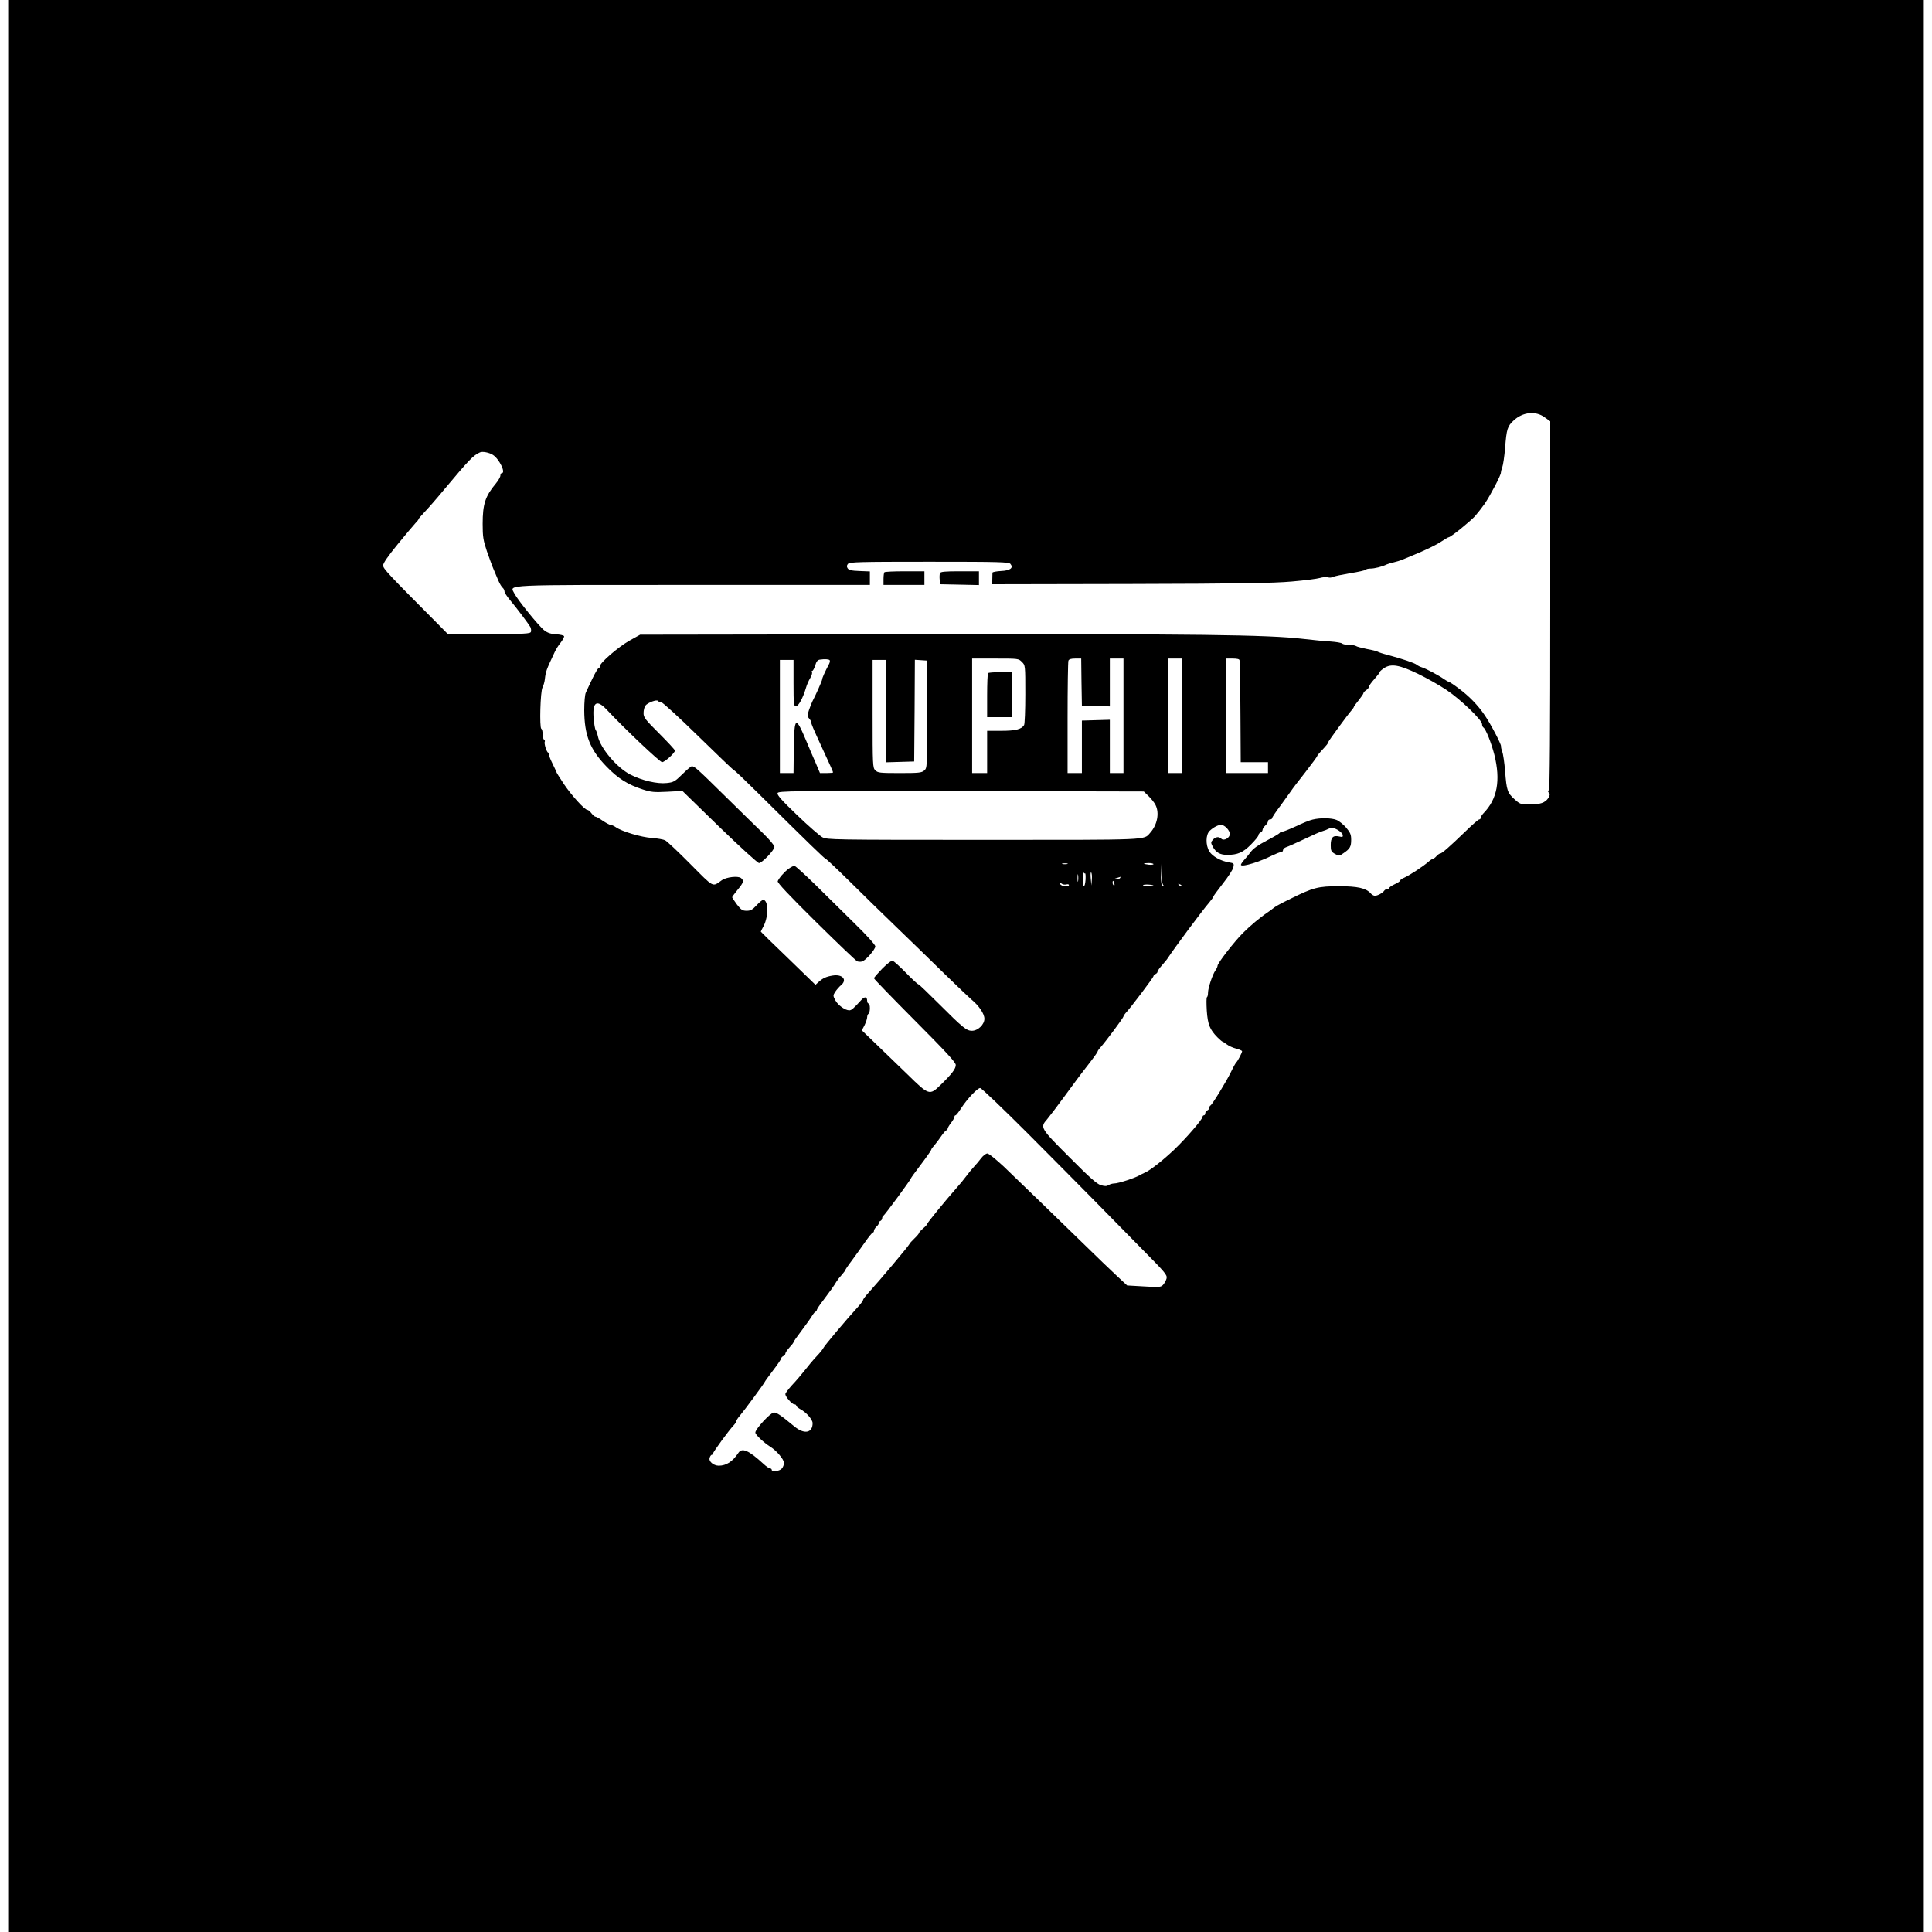
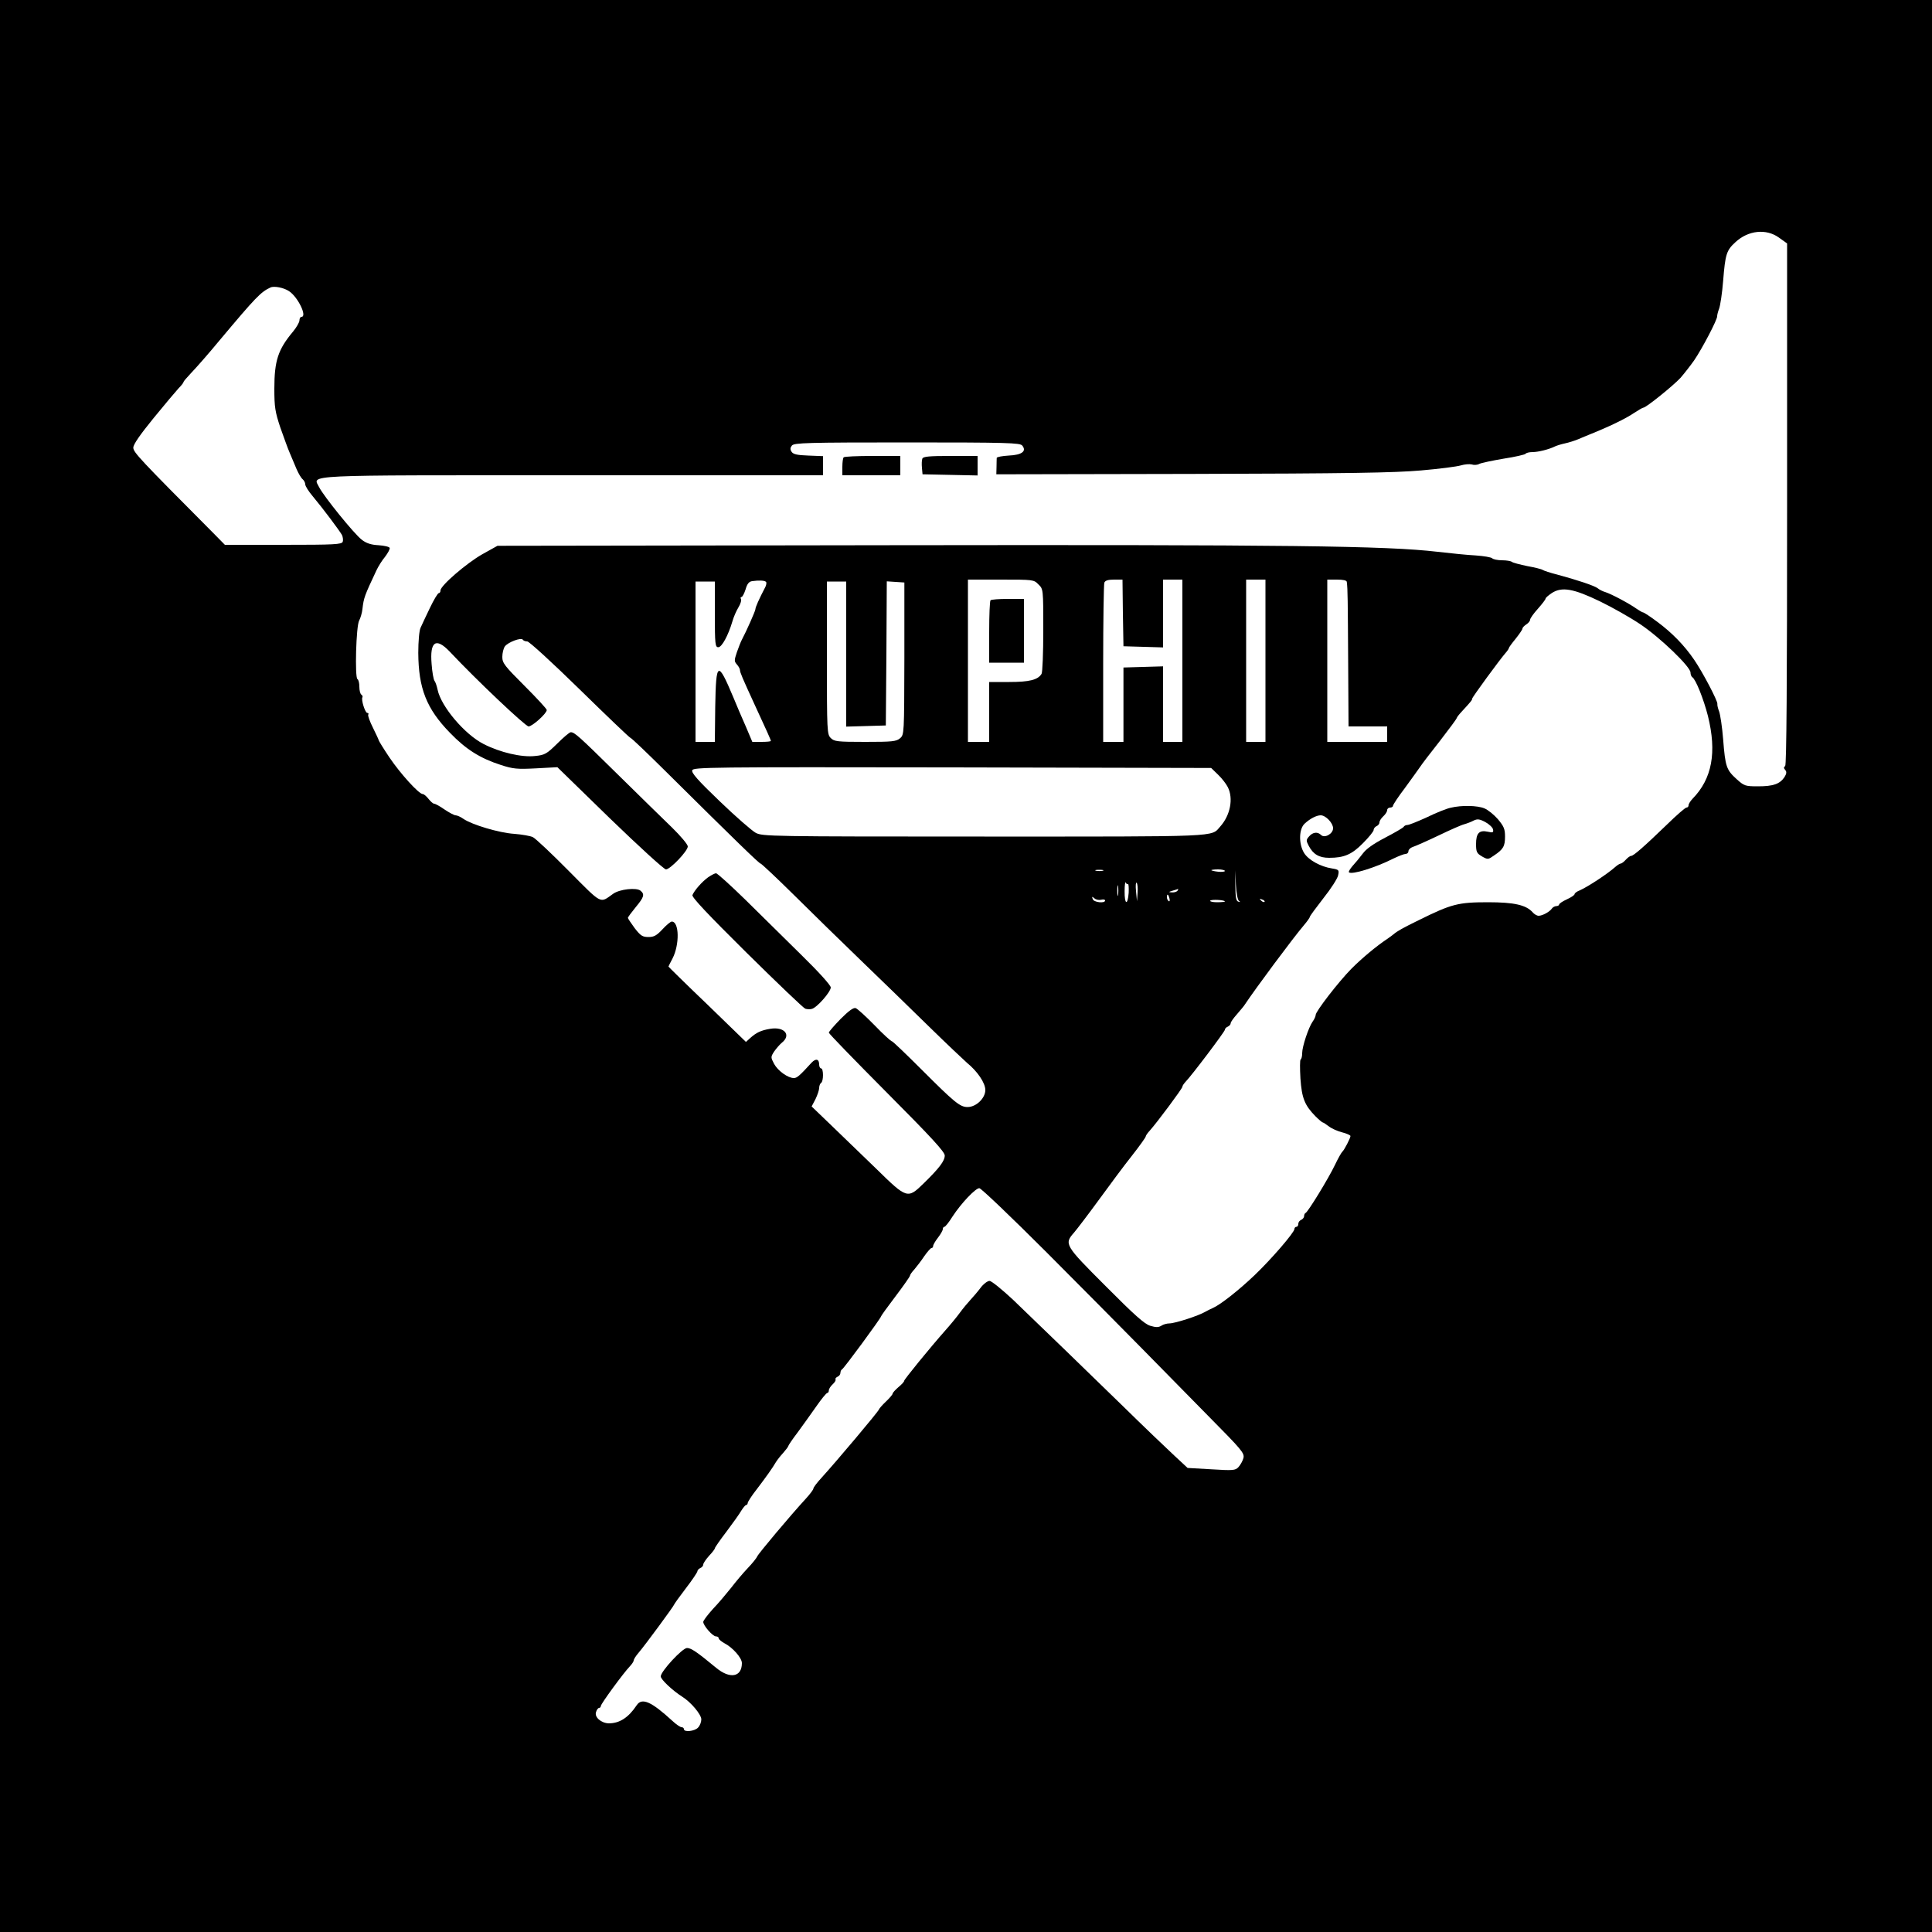
- <svg xmlns="http://www.w3.org/2000/svg" version="1.0" width="1417pt" height="1417pt" viewBox="0 0 1417 1417" preserveAspectRatio="xMidYMid meet">
-   <g transform="translate(0,1417) scale(0.1,-0.1)" fill="#000000" stroke="none">
-     <path d="M60 7085 l0 -7085 7025 0 7025 0 0 7085 0 7085 -7025 0 -7025 0 0 -7085z m11268 4025 l42 -30 0 -1349 c0 -931 -3 -1352 -10 -1356 -8 -5 -8 -11 0 -20 9 -10 7 -20 -4 -38 -24 -35 -58 -47 -136 -47 -67 0 -72 2 -111 37 -53 48 -59 64 -70 206 -5 64 -15 129 -21 145 -6 15 -10 32 -9 39 2 15 -76 164 -120 228 -51 75 -115 140 -189 195 -37 28 -71 50 -75 50 -4 0 -19 9 -34 19 -39 28 -132 77 -161 86 -14 4 -32 13 -40 20 -16 13 -106 43 -210 71 -36 9 -69 20 -75 24 -5 4 -41 13 -80 20 -38 8 -74 17 -80 22 -5 4 -27 8 -50 8 -23 0 -46 5 -51 10 -6 6 -44 12 -85 15 -41 2 -130 11 -199 19 -265 31 -773 37 -2835 34 l-2030 -3 -79 -44 c-81 -46 -216 -162 -216 -187 0 -8 -4 -14 -9 -14 -5 0 -26 -35 -46 -77 -21 -43 -42 -89 -48 -102 -7 -13 -12 -71 -12 -130 1 -183 42 -289 164 -414 83 -86 156 -132 265 -167 62 -20 83 -22 180 -17 l111 6 272 -265 c150 -145 280 -264 290 -264 22 0 113 95 113 119 0 10 -37 54 -82 98 -46 44 -173 169 -283 277 -200 197 -221 216 -241 216 -6 0 -37 -26 -70 -59 -54 -53 -64 -59 -114 -64 -69 -8 -181 18 -267 62 -98 50 -220 194 -238 281 -4 19 -11 40 -16 46 -5 6 -12 45 -15 87 -10 117 22 139 93 65 140 -149 393 -388 409 -388 19 0 94 67 94 85 0 6 -52 62 -115 125 -104 104 -115 118 -115 150 0 20 6 44 13 54 16 22 85 48 93 35 3 -5 13 -9 23 -9 10 0 131 -111 270 -247 140 -137 258 -250 264 -252 7 -2 87 -79 179 -170 372 -369 488 -481 495 -481 4 0 82 -73 173 -163 91 -90 248 -244 350 -342 102 -98 259 -251 350 -340 91 -89 179 -172 195 -186 54 -44 95 -104 95 -141 0 -42 -47 -88 -92 -88 -39 0 -67 23 -238 194 -80 80 -149 146 -153 146 -5 0 -46 37 -90 83 -45 46 -89 86 -98 89 -11 4 -35 -13 -78 -56 -33 -34 -61 -66 -61 -71 0 -5 135 -144 300 -310 230 -231 300 -307 300 -326 0 -28 -29 -66 -110 -145 -82 -80 -86 -79 -243 75 -73 70 -178 172 -234 226 l-102 98 20 38 c10 21 19 47 19 58 0 11 5 23 10 26 6 3 10 22 10 41 0 19 -4 34 -10 34 -5 0 -10 9 -10 19 0 30 -17 34 -39 11 -62 -68 -76 -80 -92 -80 -31 0 -83 38 -102 73 -18 34 -18 36 -1 63 11 16 29 37 41 47 50 40 13 84 -60 72 -49 -8 -73 -20 -104 -48 l-22 -20 -200 194 c-111 106 -201 195 -201 196 0 1 9 20 21 42 37 72 35 191 -4 191 -6 0 -28 -18 -48 -40 -30 -32 -44 -40 -72 -40 -31 0 -41 6 -72 46 -19 26 -35 50 -35 53 0 4 18 28 40 55 44 53 48 67 25 86 -21 17 -107 8 -141 -16 -71 -50 -53 -60 -231 119 -88 89 -172 168 -185 174 -12 6 -56 14 -96 17 -78 5 -219 47 -264 78 -14 10 -32 18 -40 18 -7 0 -33 14 -57 30 -24 17 -48 30 -54 30 -5 0 -18 11 -29 25 -11 14 -24 25 -30 25 -20 0 -116 106 -172 189 -31 46 -56 87 -56 90 0 3 -14 32 -30 65 -16 32 -27 62 -24 67 3 5 1 9 -5 9 -11 0 -33 69 -25 81 2 4 0 10 -6 14 -5 3 -10 21 -10 40 0 19 -4 37 -10 40 -14 9 -7 275 9 303 7 13 15 40 17 60 7 59 10 67 73 201 9 19 28 50 44 69 15 20 26 40 24 46 -2 6 -28 12 -58 14 -38 2 -63 10 -86 28 -39 29 -198 226 -221 272 -32 66 -117 62 1315 62 l1293 0 0 50 0 49 -76 3 c-59 2 -79 7 -87 20 -8 12 -7 21 2 32 12 14 77 16 596 16 519 0 584 -2 596 -16 24 -29 -1 -49 -70 -52 -33 -2 -61 -7 -62 -12 0 -6 -1 -27 -1 -47 l-1 -38 1014 2 c810 2 1048 6 1184 18 94 8 186 20 206 26 20 6 45 8 57 5 11 -4 29 -3 39 3 10 5 67 17 126 27 59 9 110 21 113 25 3 5 19 9 36 9 30 0 86 14 118 30 9 4 31 11 50 15 19 4 51 14 70 22 19 8 44 19 55 23 100 40 188 82 232 112 23 15 45 28 49 28 14 0 155 114 192 154 20 23 52 64 71 91 41 60 122 214 119 229 0 6 4 23 10 38 6 16 16 81 21 145 11 137 17 157 63 199 66 62 160 72 226 24z m-7712 -277 c46 -30 96 -133 64 -133 -5 0 -10 -8 -10 -18 0 -10 -15 -36 -33 -58 -78 -93 -97 -151 -97 -296 0 -95 4 -120 31 -201 18 -50 39 -110 49 -132 9 -22 25 -59 35 -83 10 -23 24 -47 32 -53 7 -6 13 -18 13 -26 0 -9 17 -36 39 -62 52 -62 138 -177 151 -200 5 -11 7 -27 4 -35 -5 -14 -43 -16 -308 -16 l-302 0 -62 63 c-379 381 -412 416 -412 440 0 17 35 67 105 153 58 71 117 141 130 155 14 14 25 28 25 32 0 3 17 23 38 45 34 36 92 102 149 171 187 223 213 250 263 273 19 9 69 -1 96 -19z m2469 -1505 c3 -3 2 -14 -3 -25 -34 -65 -52 -106 -52 -116 0 -9 -47 -115 -71 -160 -5 -9 -16 -38 -25 -63 -14 -42 -14 -47 0 -63 9 -10 16 -23 16 -29 0 -12 13 -42 75 -177 64 -138 85 -185 85 -190 0 -3 -22 -5 -48 -5 l-48 0 -33 78 c-19 42 -48 111 -65 152 -81 193 -90 188 -94 -48 l-2 -182 -50 0 -50 0 0 415 0 415 50 0 50 0 0 -170 c0 -155 2 -170 18 -170 18 0 51 60 73 134 6 22 20 54 31 72 11 18 17 38 13 44 -3 5 -2 10 3 10 5 0 14 18 21 39 8 29 18 41 34 43 35 5 65 4 72 -4z m1410 -13 c25 -24 25 -24 25 -237 0 -117 -4 -219 -9 -226 -19 -31 -63 -42 -167 -42 l-104 0 0 -155 0 -155 -55 0 -55 0 0 420 0 420 170 0 c168 0 171 0 195 -25z m437 -147 l3 -173 103 -3 102 -3 0 176 0 175 50 0 50 0 0 -420 0 -420 -50 0 -50 0 0 195 0 196 -102 -3 -103 -3 0 -193 0 -192 -52 0 -53 0 0 404 c0 222 3 411 6 420 4 11 19 16 50 16 l44 0 2 -172z m738 -248 l0 -420 -50 0 -50 0 0 420 0 420 50 0 50 0 0 -420z m421 408 c5 -39 5 -94 7 -405 l2 -343 100 0 100 0 0 -40 0 -40 -155 0 -155 0 0 420 0 420 50 0 c33 0 50 -4 51 -12z m-2591 -373 l0 -376 103 3 102 3 3 373 2 373 45 -3 46 -3 0 -394 c-1 -391 -1 -393 -22 -412 -20 -17 -40 -19 -181 -19 -145 0 -160 2 -178 20 -19 19 -20 33 -20 415 l0 395 50 0 50 0 0 -375z m3900 273 c64 -31 158 -84 210 -119 103 -69 260 -220 260 -250 0 -10 4 -20 9 -24 18 -10 59 -114 81 -200 47 -189 22 -326 -80 -430 -11 -12 -20 -26 -20 -33 0 -7 -5 -12 -11 -12 -6 0 -52 -40 -102 -89 -117 -113 -172 -161 -184 -161 -6 0 -18 -9 -28 -20 -10 -11 -22 -20 -27 -20 -4 0 -17 -8 -27 -17 -39 -35 -139 -101 -183 -121 -16 -6 -28 -15 -28 -20 0 -5 -18 -17 -40 -27 -22 -10 -40 -22 -40 -27 0 -4 -7 -8 -15 -8 -7 0 -18 -6 -22 -12 -11 -17 -49 -38 -69 -38 -9 0 -23 8 -32 19 -34 37 -95 51 -230 51 -155 0 -189 -9 -357 -92 -86 -42 -112 -57 -131 -73 -6 -5 -22 -17 -34 -25 -57 -38 -130 -99 -185 -154 -67 -68 -185 -221 -185 -239 0 -7 -7 -23 -16 -35 -21 -30 -54 -129 -54 -163 0 -15 -3 -30 -8 -33 -4 -2 -4 -46 -1 -98 7 -102 22 -139 78 -196 18 -18 35 -32 38 -32 3 0 16 -9 31 -20 14 -11 45 -25 69 -31 24 -6 43 -15 43 -19 0 -11 -33 -74 -42 -81 -4 -3 -22 -34 -39 -70 -33 -69 -139 -242 -151 -247 -5 -2 -8 -10 -8 -17 0 -7 -7 -15 -15 -19 -8 -3 -15 -12 -15 -21 0 -8 -4 -15 -10 -15 -5 0 -10 -5 -10 -11 0 -18 -120 -157 -207 -240 -82 -78 -176 -152 -215 -169 -13 -6 -30 -14 -38 -19 -35 -21 -158 -61 -188 -61 -12 0 -31 -5 -41 -12 -15 -9 -28 -9 -58 0 -29 9 -81 55 -230 205 -213 213 -216 218 -163 278 16 19 74 95 128 169 54 74 130 177 170 227 40 51 72 96 72 100 0 5 10 19 23 33 38 43 167 216 167 225 0 5 7 15 15 24 34 35 205 262 205 271 0 6 7 13 15 16 8 4 15 11 15 18 0 6 15 27 33 47 17 20 37 43 42 52 53 80 250 345 304 408 17 20 31 40 31 44 0 4 32 47 70 96 39 49 73 102 76 118 6 28 4 30 -32 36 -59 9 -122 44 -144 80 -29 47 -27 125 3 152 28 26 61 43 83 43 26 0 64 -40 64 -67 0 -29 -44 -53 -62 -35 -18 18 -43 15 -62 -7 -16 -18 -16 -22 -2 -49 23 -44 54 -62 106 -62 77 0 117 17 175 76 30 30 55 61 55 68 0 8 7 16 15 20 8 3 15 12 15 19 0 8 9 22 20 32 11 10 20 24 20 32 0 7 7 13 15 13 8 0 15 4 15 9 0 6 28 48 63 94 34 47 69 95 77 107 8 13 54 73 103 135 48 62 87 115 87 118 0 4 12 19 26 34 50 54 54 60 54 67 0 7 144 204 175 239 8 9 15 20 15 23 0 3 16 25 35 48 19 24 35 47 35 52 0 5 9 15 20 22 11 7 20 18 20 25 0 6 18 32 40 56 22 25 40 48 40 53 0 4 15 17 33 29 52 33 112 22 247 -43z m-1975 -898 c20 -19 42 -48 50 -64 30 -59 13 -146 -39 -204 -49 -55 15 -52 -1221 -52 -1111 0 -1147 1 -1183 19 -20 11 -104 84 -186 163 -114 109 -148 148 -143 161 6 16 87 17 1346 15 l1340 -3 36 -35z m-597 -497 c-10 -2 -26 -2 -35 0 -10 3 -2 5 17 5 19 0 27 -2 18 -5z m632 -1 c0 -4 -16 -6 -35 -4 -19 2 -35 6 -35 8 0 2 16 4 35 4 19 0 35 -4 35 -8z m73 -155 c8 -6 8 -7 -3 -4 -12 3 -15 21 -16 83 l0 79 3 -75 c2 -42 9 -78 16 -83z m-575 87 c4 2 5 -18 4 -45 -5 -68 -22 -62 -21 9 0 31 3 51 6 44 2 -6 8 -10 11 -8z m50 -45 l-3 -44 -5 52 c-3 29 -1 48 3 44 5 -5 7 -28 5 -52z m-101 -11 c-2 -13 -4 -3 -4 22 0 25 2 35 4 23 2 -13 2 -33 0 -45z m308 22 c-3 -5 -16 -10 -28 -9 -20 1 -20 2 3 9 14 4 26 8 28 9 2 1 0 -3 -3 -9z m-42 -40 c3 -11 1 -18 -4 -14 -5 3 -9 12 -9 20 0 20 7 17 13 -6z m-353 -7 c11 3 20 1 20 -4 0 -16 -58 -10 -64 7 -5 14 -4 15 9 4 8 -7 24 -10 35 -7z m640 -9 c0 -2 -18 -4 -41 -4 -22 0 -38 4 -35 8 5 8 76 4 76 -4z m205 -2 c-3 -3 -11 0 -18 7 -9 10 -8 11 6 5 10 -3 15 -9 12 -12z m-1128 -1814 c183 -183 402 -405 489 -493 86 -88 242 -246 346 -352 176 -178 190 -194 184 -220 -4 -15 -16 -36 -26 -47 -16 -17 -28 -18 -141 -11 l-122 7 -71 66 c-39 36 -159 151 -266 256 -197 192 -379 368 -567 549 -57 53 -111 97 -121 97 -11 0 -32 -16 -46 -35 -15 -20 -39 -48 -53 -63 -14 -15 -39 -45 -55 -67 -16 -22 -49 -62 -74 -90 -84 -95 -214 -255 -214 -262 0 -5 -13 -19 -30 -33 -16 -14 -30 -29 -30 -34 0 -4 -15 -22 -34 -40 -18 -17 -35 -36 -37 -42 -4 -12 -217 -265 -296 -352 -24 -26 -43 -51 -43 -57 0 -5 -17 -28 -38 -51 -82 -89 -247 -286 -252 -299 -3 -8 -25 -36 -50 -62 -25 -26 -64 -73 -87 -103 -24 -30 -65 -79 -93 -108 -27 -30 -50 -60 -50 -67 0 -19 49 -75 66 -75 8 0 14 -4 14 -10 0 -5 13 -16 29 -25 43 -22 91 -76 91 -103 0 -73 -62 -84 -134 -24 -99 82 -129 102 -150 102 -24 0 -136 -121 -136 -147 0 -16 62 -74 111 -105 45 -28 98 -91 99 -117 0 -14 -7 -33 -17 -43 -17 -19 -73 -25 -73 -8 0 6 -6 10 -12 10 -7 0 -29 15 -48 33 -109 100 -158 122 -185 80 -42 -63 -88 -93 -144 -93 -39 1 -75 32 -66 58 3 12 11 22 16 22 5 0 9 5 9 10 0 11 118 172 150 205 11 12 20 25 20 31 0 5 11 23 25 39 35 41 185 245 185 251 0 2 27 40 60 83 33 43 60 83 60 89 0 5 7 12 15 16 8 3 15 11 15 18 0 7 14 27 30 45 17 18 30 35 30 39 0 4 27 43 60 86 33 44 68 93 77 109 10 16 21 29 25 29 4 0 8 5 8 10 0 6 21 39 48 73 50 66 80 108 98 139 6 10 23 32 38 48 14 16 26 32 26 35 0 3 21 35 48 70 26 35 69 96 96 134 27 39 53 71 58 71 4 0 8 6 8 13 0 8 9 22 20 32 11 10 17 21 15 25 -3 4 2 10 10 14 8 3 15 12 15 20 0 8 4 16 8 18 9 3 202 266 202 274 0 3 34 50 75 104 41 54 75 103 75 107 0 5 10 19 23 33 12 14 35 44 51 68 16 23 33 42 37 42 5 0 9 5 9 11 0 6 11 25 25 43 14 18 25 38 25 44 0 7 4 12 8 12 5 0 24 24 42 53 45 69 119 147 139 147 9 0 166 -150 348 -332z" />
-     <path d="M6487 9973 c-4 -3 -7 -26 -7 -50 l0 -43 150 0 150 0 0 50 0 50 -143 0 c-79 0 -147 -3 -150 -7z" />
-     <path d="M6894 9966 c-3 -8 -4 -29 -2 -48 l3 -33 143 -3 142 -3 0 51 0 50 -140 0 c-112 0 -142 -3 -146 -14z" />
-     <path d="M5785 7799 c-33 -24 -71 -68 -81 -92 -4 -11 81 -101 281 -299 158 -156 294 -286 303 -289 9 -3 25 -4 34 -1 26 6 98 88 98 111 0 11 -61 79 -151 167 -83 82 -214 211 -291 287 -77 75 -145 137 -152 137 -6 0 -25 -10 -41 -21z" />
-     <path d="M7247 9233 c-4 -3 -7 -78 -7 -165 l0 -158 90 0 90 0 0 165 0 165 -83 0 c-46 0 -87 -3 -90 -7z" />
-     <path d="M9628 8159 c-20 -4 -75 -26 -122 -49 -48 -22 -93 -40 -101 -40 -7 0 -17 -4 -20 -10 -3 -5 -46 -30 -96 -56 -61 -32 -98 -58 -116 -83 -15 -20 -38 -48 -52 -63 -13 -15 -22 -30 -19 -33 14 -14 137 24 230 71 27 13 55 24 63 24 8 0 15 6 15 14 0 8 10 18 22 22 13 4 72 30 133 59 60 29 121 56 135 59 14 4 35 12 48 19 19 9 30 8 60 -8 20 -11 38 -28 40 -38 3 -16 -1 -18 -27 -12 -45 10 -61 -8 -61 -64 0 -41 4 -48 31 -64 30 -17 32 -16 62 5 48 32 57 48 57 98 0 39 -6 53 -37 90 -20 23 -52 49 -70 56 -36 15 -118 17 -175 3z" />
+ <svg xmlns="http://www.w3.org/2000/svg" version="1.0" width="1000pt" height="1000pt" viewBox="0 0 1000 1000" preserveAspectRatio="xMidYMid meet">
+   <g transform="translate(0,1000) scale(0.1,-0.1)" fill="#000000" stroke="none">
+     <path d="M0 5000 l0 -5000 5000 0 5000 0 0 5000 0 5000 -5000 0 -5000 0 0 -5000z m9208 3770 l42 -30 0 -1349 c0 -931 -3 -1352 -10 -1356 -8 -5 -8 -11 0 -20 9 -10 7 -20 -4 -38 -24 -35 -58 -47 -136 -47 -67 0 -72 2 -111 37 -53 48 -59 64 -70 206 -5 64 -15 129 -21 145 -6 15 -10 32 -9 39 2 15 -76 164 -120 228 -51 75 -115 140 -189 195 -37 28 -71 50 -75 50 -4 0 -19 9 -34 19 -39 28 -132 77 -161 86 -14 4 -32 13 -40 20 -16 13 -106 43 -210 71 -36 9 -69 20 -75 24 -5 4 -41 13 -80 20 -38 8 -74 17 -80 22 -5 4 -27 8 -50 8 -23 0 -46 5 -51 10 -6 6 -44 12 -85 15 -41 2 -130 11 -199 19 -265 31 -773 37 -2835 34 l-2030 -3 -79 -44 c-81 -46 -216 -162 -216 -187 0 -8 -4 -14 -9 -14 -5 0 -26 -35 -46 -77 -21 -43 -42 -89 -48 -102 -7 -13 -12 -71 -12 -130 1 -183 42 -289 164 -414 83 -86 156 -132 265 -167 62 -20 83 -22 180 -17 l111 6 272 -265 c150 -145 280 -264 290 -264 22 0 113 95 113 119 0 10 -37 54 -82 98 -46 44 -173 169 -283 277 -200 197 -221 216 -241 216 -6 0 -37 -26 -70 -59 -54 -53 -64 -59 -114 -64 -69 -8 -181 18 -267 62 -98 50 -220 194 -238 281 -4 19 -11 40 -16 46 -5 6 -12 45 -15 87 -10 117 22 139 93 65 140 -149 393 -388 409 -388 19 0 94 67 94 85 0 6 -52 62 -115 125 -104 104 -115 118 -115 150 0 20 6 44 13 54 16 22 85 48 93 35 3 -5 13 -9 23 -9 10 0 131 -111 270 -247 140 -137 258 -250 264 -252 7 -2 87 -79 179 -170 372 -369 488 -481 495 -481 4 0 82 -73 173 -163 91 -90 248 -244 350 -342 102 -98 259 -251 350 -340 91 -89 179 -172 195 -186 54 -44 95 -104 95 -141 0 -42 -47 -88 -92 -88 -39 0 -67 23 -238 194 -80 80 -149 146 -153 146 -5 0 -46 37 -90 83 -45 46 -89 86 -98 89 -11 4 -35 -13 -78 -56 -33 -34 -61 -66 -61 -71 0 -5 135 -144 300 -310 230 -231 300 -307 300 -326 0 -28 -29 -66 -110 -145 -82 -80 -86 -79 -243 75 -73 70 -178 172 -234 226 l-102 98 20 38 c10 21 19 47 19 58 0 11 5 23 10 26 13 8 13 75 0 75 -5 0 -10 9 -10 19 0 30 -17 34 -39 11 -62 -68 -76 -80 -92 -80 -31 0 -83 38 -102 73 -18 34 -18 36 -1 63 11 16 29 37 41 47 50 40 13 84 -60 72 -49 -8 -73 -20 -104 -48 l-22 -20 -200 194 c-111 106 -201 195 -201 196 0 1 9 20 21 42 37 72 35 191 -4 191 -6 0 -28 -18 -48 -40 -30 -32 -44 -40 -72 -40 -31 0 -41 6 -72 46 -19 26 -35 50 -35 53 0 4 18 28 40 55 44 53 48 67 25 86 -21 17 -107 8 -141 -16 -71 -50 -53 -60 -231 119 -88 89 -172 168 -185 174 -12 6 -56 14 -96 17 -78 5 -219 47 -264 78 -14 10 -32 18 -40 18 -7 0 -33 14 -57 30 -24 17 -48 30 -54 30 -5 0 -18 11 -29 25 -11 14 -24 25 -30 25 -20 0 -116 106 -172 189 -31 46 -56 87 -56 90 0 3 -14 32 -30 65 -16 32 -27 62 -24 67 3 5 1 9 -5 9 -11 0 -33 69 -25 81 2 4 0 10 -6 14 -5 3 -10 21 -10 40 0 19 -4 37 -10 40 -14 9 -7 275 9 303 7 13 15 40 17 60 7 59 10 67 73 201 9 19 28 50 44 69 15 20 26 40 24 46 -2 6 -28 12 -58 14 -38 2 -63 10 -86 28 -39 29 -198 226 -221 272 -32 66 -117 62 1315 62 l1293 0 0 50 0 49 -76 3 c-59 2 -79 7 -87 20 -8 12 -7 21 2 32 12 14 77 16 596 16 519 0 584 -2 596 -16 24 -29 -1 -49 -70 -52 -33 -2 -61 -7 -62 -12 0 -6 -1 -27 -1 -47 l-1 -38 1014 2 c810 2 1048 6 1184 18 94 8 186 20 206 26 20 6 45 8 57 5 11 -4 29 -3 39 3 10 5 67 17 126 27 59 9 110 21 113 25 3 5 19 9 36 9 30 0 86 14 118 30 9 4 31 11 50 15 19 4 51 14 70 22 19 8 44 19 55 23 100 40 188 82 232 112 23 15 45 28 49 28 14 0 155 114 192 154 20 23 52 64 71 91 41 60 122 214 119 229 0 6 4 23 10 38 6 16 16 81 21 145 11 137 17 157 63 199 66 62 160 72 226 24z m-7712 -277 c46 -30 96 -133 64 -133 -5 0 -10 -8 -10 -18 0 -10 -15 -36 -33 -58 -78 -93 -97 -151 -97 -296 0 -95 4 -120 31 -201 18 -50 39 -110 49 -132 9 -22 25 -59 35 -83 10 -23 24 -47 32 -53 7 -6 13 -18 13 -26 0 -9 17 -36 39 -62 52 -62 138 -177 151 -200 5 -11 7 -27 4 -35 -5 -14 -43 -16 -308 -16 l-302 0 -62 63 c-379 381 -412 416 -412 440 0 17 35 67 105 153 58 71 117 141 130 155 14 14 25 28 25 32 0 3 17 23 38 45 34 36 92 102 149 171 187 223 213 250 263 273 19 9 69 -1 96 -19z m2469 -1505 c3 -3 2 -14 -3 -25 -34 -65 -52 -106 -52 -116 0 -9 -47 -115 -71 -160 -5 -9 -16 -38 -25 -63 -14 -42 -14 -47 0 -63 9 -10 16 -23 16 -29 0 -12 13 -42 75 -177 64 -138 85 -185 85 -190 0 -3 -22 -5 -48 -5 l-48 0 -33 78 c-19 42 -48 111 -65 152 -81 193 -90 188 -94 -48 l-2 -182 -50 0 -50 0 0 415 0 415 50 0 50 0 0 -170 c0 -155 2 -170 18 -170 18 0 51 60 73 134 6 22 20 54 31 72 11 18 17 38 13 44 -3 5 -2 10 3 10 5 0 14 18 21 39 8 29 18 41 34 43 35 5 65 4 72 -4z m1410 -13 c25 -24 25 -24 25 -237 0 -117 -4 -219 -9 -226 -19 -31 -63 -42 -167 -42 l-104 0 0 -155 0 -155 -55 0 -55 0 0 420 0 420 170 0 c168 0 171 0 195 -25z m437 -147 l3 -173 103 -3 102 -3 0 176 0 175 50 0 50 0 0 -420 0 -420 -50 0 -50 0 0 195 0 196 -102 -3 -103 -3 0 -193 0 -192 -52 0 -53 0 0 404 c0 222 3 411 6 420 4 11 19 16 50 16 l44 0 2 -172z m738 -248 l0 -420 -50 0 -50 0 0 420 0 420 50 0 50 0 0 -420z m421 408 c5 -39 5 -94 7 -405 l2 -343 100 0 100 0 0 -40 0 -40 -155 0 -155 0 0 420 0 420 50 0 c33 0 50 -4 51 -12z m-2591 -373 l0 -376 103 3 102 3 3 373 2 373 45 -3 46 -3 0 -394 c-1 -391 -1 -393 -22 -412 -20 -17 -40 -19 -181 -19 -145 0 -160 2 -178 20 -19 19 -20 33 -20 415 l0 395 50 0 50 0 0 -375z m3900 273 c64 -31 158 -84 210 -119 103 -69 260 -220 260 -250 0 -10 4 -20 9 -24 18 -10 59 -114 81 -200 47 -189 22 -326 -80 -430 -11 -12 -20 -26 -20 -33 0 -7 -5 -12 -11 -12 -6 0 -52 -40 -102 -89 -117 -113 -172 -161 -184 -161 -6 0 -18 -9 -28 -20 -10 -11 -22 -20 -27 -20 -4 0 -17 -8 -27 -17 -39 -35 -139 -101 -183 -121 -16 -6 -28 -15 -28 -20 0 -5 -18 -17 -40 -27 -22 -10 -40 -22 -40 -27 0 -4 -7 -8 -15 -8 -7 0 -18 -6 -22 -12 -11 -17 -49 -38 -69 -38 -9 0 -23 8 -32 19 -34 37 -95 51 -230 51 -155 0 -189 -9 -357 -92 -86 -42 -112 -57 -131 -73 -6 -5 -22 -17 -34 -25 -57 -38 -130 -99 -185 -154 -67 -68 -185 -221 -185 -239 0 -7 -7 -23 -16 -35 -21 -30 -54 -129 -54 -163 0 -15 -3 -30 -8 -33 -4 -2 -4 -46 -1 -98 7 -102 22 -139 78 -196 18 -18 35 -32 38 -32 3 0 16 -9 31 -20 14 -11 45 -25 69 -31 24 -6 43 -15 43 -19 0 -11 -33 -74 -42 -81 -4 -3 -22 -34 -39 -70 -33 -69 -139 -242 -151 -247 -5 -2 -8 -10 -8 -17 0 -7 -7 -15 -15 -19 -8 -3 -15 -12 -15 -21 0 -8 -4 -15 -10 -15 -5 0 -10 -5 -10 -11 0 -18 -120 -157 -207 -240 -82 -78 -176 -152 -215 -169 -13 -6 -30 -14 -38 -19 -35 -21 -158 -61 -188 -61 -12 0 -31 -5 -41 -12 -15 -9 -28 -9 -58 0 -29 9 -81 55 -230 205 -213 213 -216 218 -163 278 16 19 74 95 128 169 54 74 130 177 170 227 40 51 72 96 72 100 0 5 10 19 23 33 38 43 167 216 167 225 0 5 7 15 15 24 34 35 205 262 205 271 0 6 7 13 15 16 8 4 15 11 15 18 0 6 15 27 33 47 17 20 37 43 42 52 53 80 250 345 304 408 17 20 31 40 31 44 0 4 32 47 70 96 39 49 73 102 76 118 6 28 4 30 -32 36 -59 9 -122 44 -144 80 -29 47 -27 125 3 152 28 26 61 43 83 43 26 0 64 -40 64 -67 0 -29 -44 -53 -62 -35 -18 18 -43 15 -62 -7 -16 -18 -16 -22 -2 -49 23 -44 54 -62 106 -62 77 0 117 17 175 76 30 30 55 61 55 68 0 8 7 16 15 20 8 3 15 12 15 19 0 8 9 22 20 32 11 10 20 24 20 32 0 7 7 13 15 13 8 0 15 4 15 9 0 6 28 48 63 94 34 47 69 95 77 107 8 13 54 73 103 135 48 62 87 115 87 118 0 4 12 19 26 34 50 54 54 60 54 67 0 7 144 204 175 239 8 9 15 20 15 23 0 3 16 25 35 48 19 24 35 47 35 52 0 5 9 15 20 22 11 7 20 18 20 25 0 6 18 32 40 56 22 25 40 48 40 53 0 4 15 17 33 29 52 33 112 22 247 -43z m-1975 -898 c20 -19 42 -48 50 -64 30 -59 13 -146 -39 -204 -49 -55 15 -52 -1221 -52 -1111 0 -1147 1 -1183 19 -20 11 -104 84 -186 163 -114 109 -148 148 -143 161 6 16 87 17 1346 15 l1340 -3 36 -35z m-597 -497 c-10 -2 -26 -2 -35 0 -10 3 -2 5 17 5 19 0 27 -2 18 -5z m632 -1 c0 -4 -16 -6 -35 -4 -19 2 -35 6 -35 8 0 2 16 4 35 4 19 0 35 -4 35 -8z m73 -155 c8 -6 8 -7 -3 -4 -12 3 -15 21 -16 83 l0 79 3 -75 c2 -42 9 -78 16 -83z m-575 87 c4 2 5 -18 4 -45 -5 -68 -22 -62 -21 9 0 31 3 51 6 44 2 -6 8 -10 11 -8z m50 -45 l-3 -44 -5 52 c-3 29 -1 48 3 44 5 -5 7 -28 5 -52z m-101 -11 c-2 -13 -4 -3 -4 22 0 25 2 35 4 23 2 -13 2 -33 0 -45z m308 22 c-3 -5 -16 -10 -28 -9 -20 1 -20 2 3 9 14 4 26 8 28 9 2 1 0 -3 -3 -9z m-42 -40 c3 -11 1 -18 -4 -14 -5 3 -9 12 -9 20 0 20 7 17 13 -6z m-353 -7 c11 3 20 1 20 -4 0 -16 -58 -10 -64 7 -5 14 -4 15 9 4 8 -7 24 -10 35 -7z m640 -9 c0 -2 -18 -4 -41 -4 -22 0 -38 4 -35 8 5 8 76 4 76 -4z m205 -2 c-3 -3 -11 0 -18 7 -9 10 -8 11 6 5 10 -3 15 -9 12 -12z m-1128 -1814 c183 -183 402 -405 489 -493 86 -88 242 -246 346 -352 176 -178 190 -194 184 -220 -4 -15 -16 -36 -26 -47 -16 -17 -28 -18 -141 -11 l-122 7 -71 66 c-39 36 -159 151 -266 256 -197 192 -379 368 -567 549 -57 53 -111 97 -121 97 -11 0 -32 -16 -46 -35 -15 -20 -39 -48 -53 -63 -14 -15 -39 -45 -55 -67 -16 -22 -49 -62 -74 -90 -84 -95 -214 -255 -214 -262 0 -5 -13 -19 -30 -33 -16 -14 -30 -29 -30 -34 0 -4 -15 -22 -34 -40 -18 -17 -35 -36 -37 -42 -4 -12 -217 -265 -296 -352 -24 -26 -43 -51 -43 -57 0 -5 -17 -28 -38 -51 -82 -89 -247 -286 -252 -299 -3 -8 -25 -36 -50 -62 -25 -26 -64 -73 -87 -103 -24 -30 -65 -79 -93 -108 -27 -30 -50 -60 -50 -67 0 -19 49 -75 66 -75 8 0 14 -4 14 -10 0 -5 13 -16 29 -25 43 -22 91 -76 91 -103 0 -73 -62 -84 -134 -24 -99 82 -129 102 -150 102 -24 0 -136 -121 -136 -147 0 -16 62 -74 111 -105 45 -28 98 -91 99 -117 0 -14 -7 -33 -17 -43 -17 -19 -73 -25 -73 -8 0 6 -6 10 -12 10 -7 0 -29 15 -48 33 -109 100 -158 122 -185 80 -42 -63 -88 -93 -144 -93 -39 1 -75 32 -66 58 3 12 11 22 16 22 5 0 9 5 9 10 0 11 118 172 150 205 11 12 20 25 20 31 0 5 11 23 25 39 35 41 185 245 185 251 0 2 27 40 60 83 33 43 60 83 60 89 0 5 7 12 15 16 8 3 15 11 15 18 0 7 14 27 30 45 17 18 30 35 30 39 0 4 27 43 60 86 33 44 68 93 77 109 10 16 21 29 25 29 4 0 8 5 8 10 0 6 21 39 48 73 50 66 80 108 98 139 6 10 23 32 38 48 14 16 26 32 26 35 0 3 21 35 48 70 26 35 69 96 96 134 27 39 53 71 58 71 4 0 8 6 8 13 0 8 9 22 20 32 11 10 17 21 15 25 -3 4 2 10 10 14 8 3 15 12 15 20 0 8 4 16 8 18 9 3 202 266 202 274 0 3 34 50 75 104 41 54 75 103 75 107 0 5 10 19 23 33 12 14 35 44 51 68 16 23 33 42 37 42 5 0 9 5 9 11 0 6 11 25 25 43 14 18 25 38 25 44 0 7 4 12 8 12 5 0 24 24 42 53 45 69 119 147 139 147 9 0 166 -150 348 -332z" />
+     <path d="M4367 7633 c-4 -3 -7 -26 -7 -50 l0 -43 150 0 150 0 0 50 0 50 -143 0 c-79 0 -147 -3 -150 -7z" />
+     <path d="M4774 7626 c-3 -8 -4 -29 -2 -48 l3 -33 143 -3 142 -3 0 51 0 50 -140 0 c-112 0 -142 -3 -146 -14z" />
+     <path d="M3665 5459 c-33 -24 -71 -68 -81 -92 -4 -11 81 -101 281 -299 158 -156 294 -286 303 -289 9 -3 25 -4 34 -1 26 6 98 88 98 111 0 11 -61 79 -151 167 -83 82 -214 211 -291 287 -77 75 -145 137 -152 137 -6 0 -25 -10 -41 -21z" />
+     <path d="M5127 6893 c-4 -3 -7 -78 -7 -165 l0 -158 90 0 90 0 0 165 0 165 -83 0 c-46 0 -87 -3 -90 -7z" />
+     <path d="M7508 5819 c-20 -4 -75 -26 -122 -49 -48 -22 -93 -40 -101 -40 -7 0 -17 -4 -20 -10 -3 -5 -46 -30 -96 -56 -61 -32 -98 -58 -116 -83 -15 -20 -38 -48 -52 -63 -13 -15 -22 -30 -19 -33 14 -14 137 24 230 71 27 13 55 24 63 24 8 0 15 6 15 14 0 8 10 18 22 22 13 4 72 30 133 59 60 29 121 56 135 59 14 4 35 12 48 19 19 9 30 8 60 -8 20 -11 38 -28 40 -38 3 -16 -1 -18 -27 -12 -45 10 -61 -8 -61 -64 0 -41 4 -48 31 -64 30 -17 32 -16 62 5 48 32 57 48 57 98 0 39 -6 53 -37 90 -20 23 -52 49 -70 56 -36 15 -118 17 -175 3z" />
  </g>
</svg>
